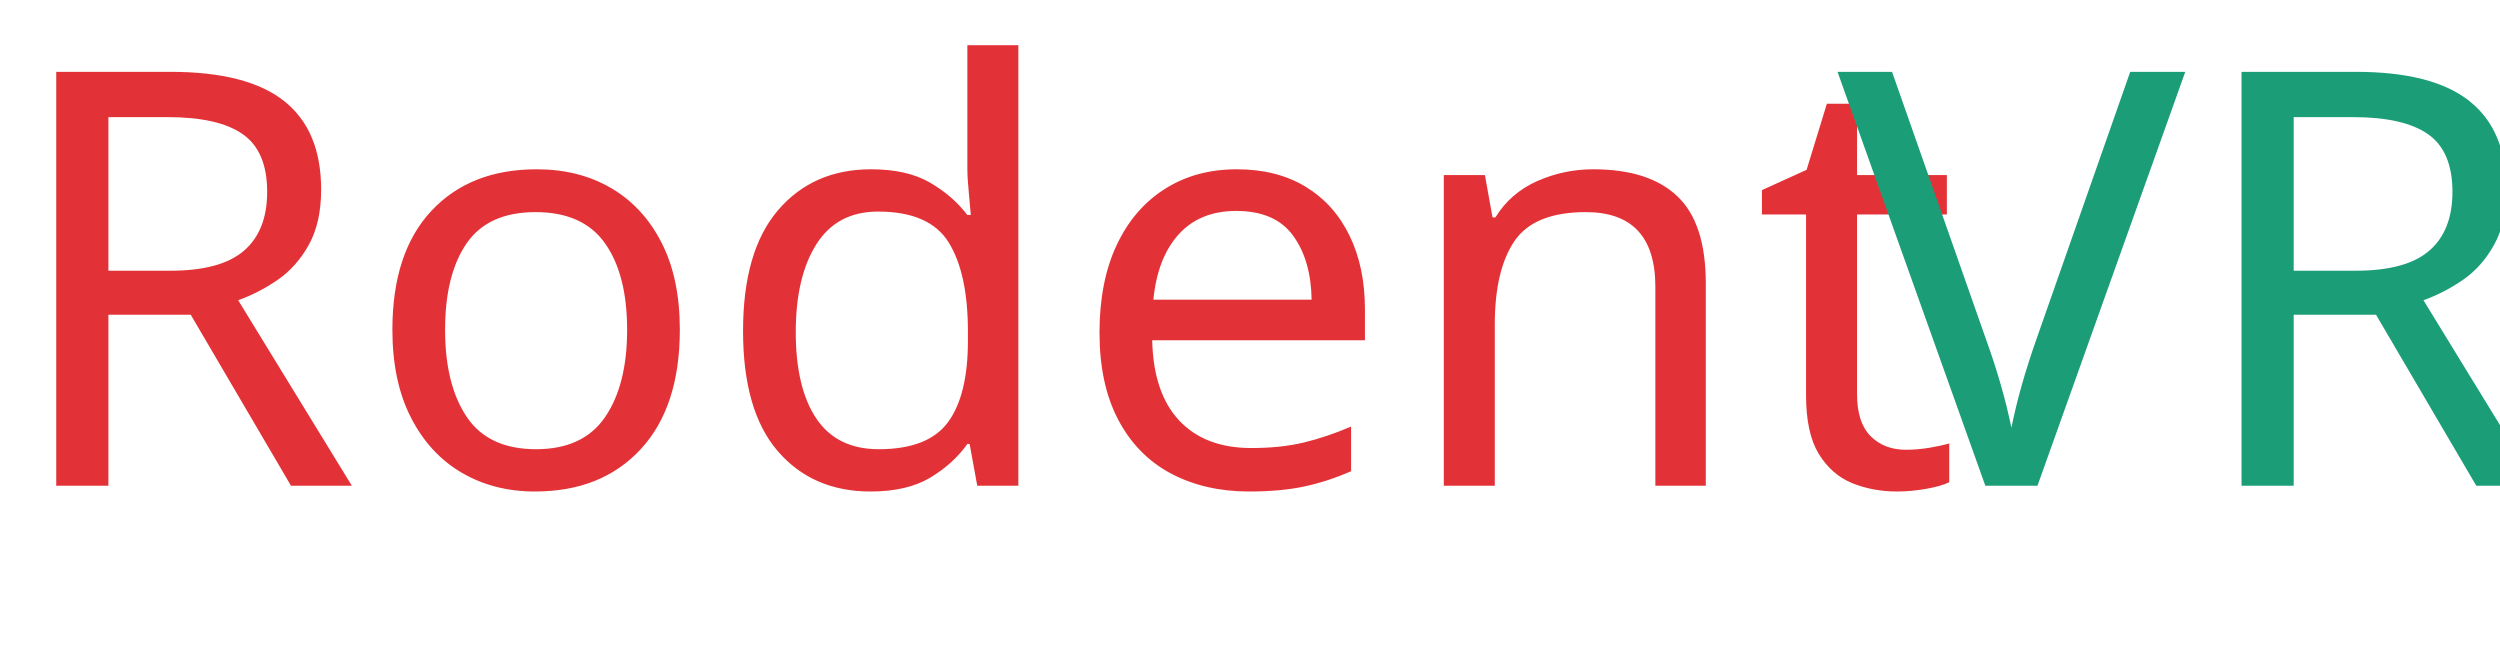
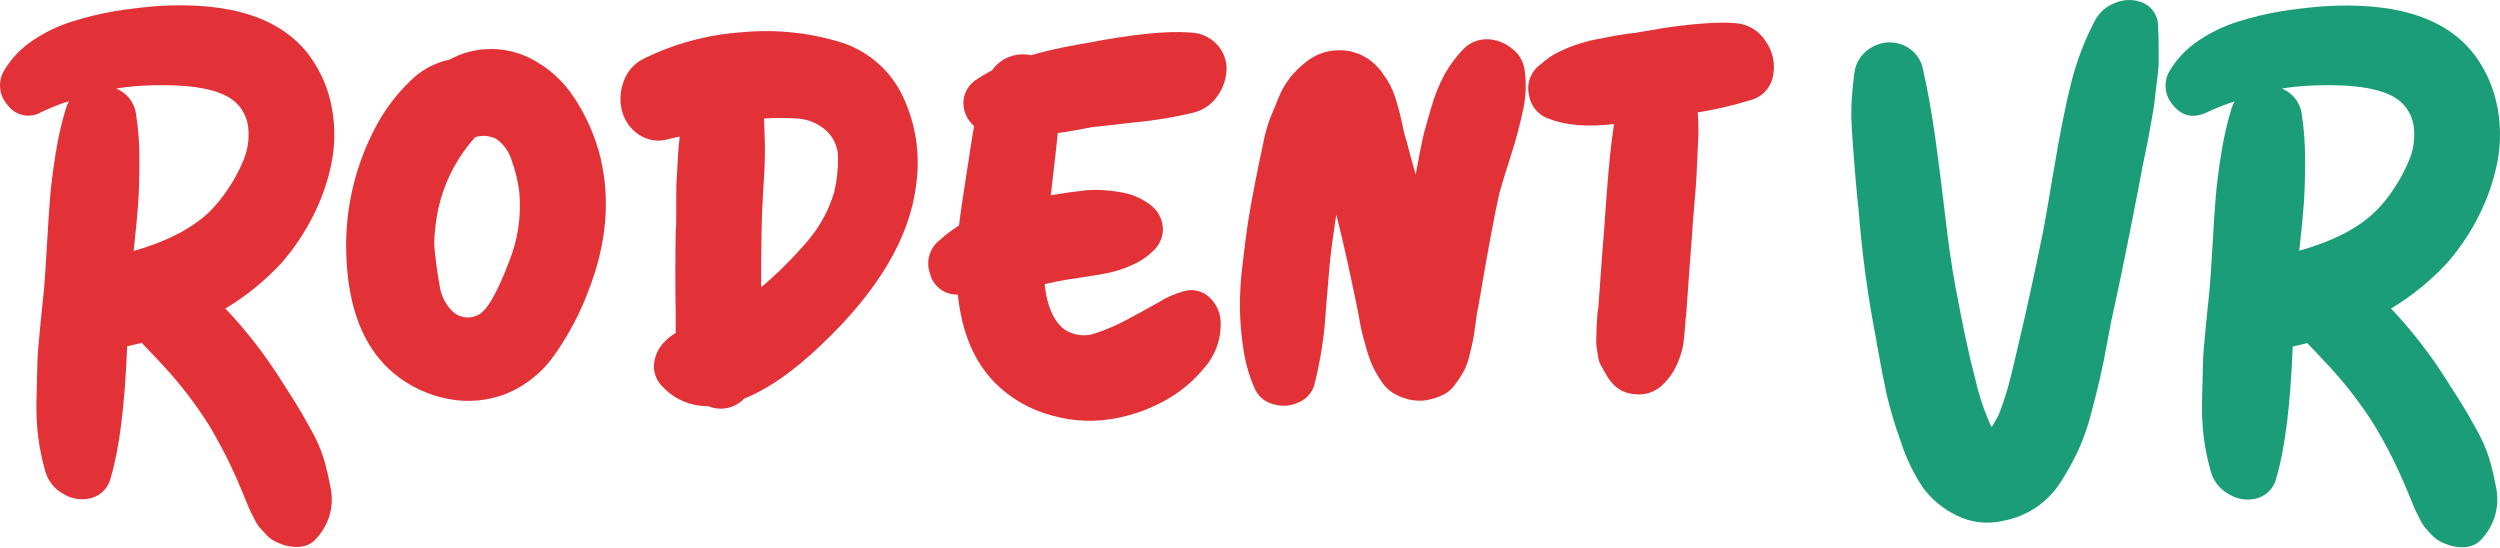
- <svg xmlns="http://www.w3.org/2000/svg" width="431.33" height="113.3" viewBox="0 0 431.33 113.3">
+ <svg xmlns="http://www.w3.org/2000/svg" width="430.27" height="94.19" viewBox="0 0 430.27 94.19">
  <defs>
    <style>
      .cls-1 {
-         font-size: 100px;
        fill: #e33237;
-         font-family: QuantumProfitRegular, Quantum Profit;
      }

      .cls-2 {
-         font-size: 36px;
-         fill: #000;
-       }
- 
-       .cls-3 {
        fill: #1b9e77;
-         letter-spacing: 0em;
      }
    </style>
  </defs>
  <g id="Layer_2" data-name="Layer 2">
    <g id="Layer_1-2" data-name="Layer 1">
-       <text class="cls-1" transform="translate(0 83.8)">Rodent<tspan class="cls-2" x="304.9" y="0"> </tspan>
-         <tspan class="cls-3" x="317.03" y="0">VR</tspan>
-       </text>
+       <g>
+         <path class="cls-1" d="M48.59,45.1a44.11,44.11,0,0,1-9.8,8,79.33,79.33,0,0,1,9.5,12.2q1.6,2.51,2.55,4t2.6,4.5a25.36,25.36,0,0,1,2.3,5.2c.43,1.5.82,3.13,1.15,4.9a10,10,0,0,1-.2,4.9,10.38,10.38,0,0,1-2.4,4.05q-1.8,1.91-5.3,1a12.34,12.34,0,0,1-1.7-.7,5.47,5.47,0,0,1-1.5-1.15c-.47-.5-.83-.9-1.1-1.2a8.1,8.1,0,0,1-1-1.65l-.75-1.5q-.15-.3-.75-1.8c-.4-1-.63-1.57-.7-1.7a82.2,82.2,0,0,0-5.6-11.1,68.42,68.42,0,0,0-7.5-9.8q-.7-.79-2.1-2.25c-.93-1-1.57-1.65-1.9-2l-2.5.6q-.6,15.1-2.8,22.5a4.69,4.69,0,0,1-3.3,3.6,6.11,6.11,0,0,1-4.9-.7,6.4,6.4,0,0,1-3.1-3.9,41.88,41.88,0,0,1-1.2-5.75,43.44,43.44,0,0,1-.3-6.95q.11-4,.15-5.9c0-1.26.22-3.6.55-7s.53-5.36.6-5.9q.2-2.3.5-7.55c.2-3.5.38-6.26.55-8.3s.48-4.5.95-7.4a57.06,57.06,0,0,1,1.8-7.85,5.51,5.51,0,0,1,.5-1.1,39,39,0,0,0-4.8,1.9,4.39,4.39,0,0,1-5.8-1.25A5,5,0,0,1,.79,12a16.06,16.06,0,0,1,4.8-5,25.43,25.43,0,0,1,7-3.35,52.88,52.88,0,0,1,7.3-1.75c2.3-.36,4.65-.65,7.05-.85Q46.29-.2,53.49,9.9a21.81,21.81,0,0,1,3.65,8.8,25,25,0,0,1-.1,9.45,35.45,35.45,0,0,1-3.15,9A39.33,39.33,0,0,1,48.59,45.1Zm-12.7-8.5a23.68,23.68,0,0,0,3.3-4,27.05,27.05,0,0,0,2.7-5,11.22,11.22,0,0,0,.85-5.4,6.92,6.92,0,0,0-2.15-4.55q-3.71-3.5-16-2.9a37.82,37.82,0,0,0-4.6.5,5.45,5.45,0,0,1,3.4,4.2,49.56,49.56,0,0,1,.6,8.1q0,4.5-.2,7.35T23,43.2Q31.39,40.8,35.89,36.6Z" />
+         <path class="cls-1" d="M103.39,27.3q2.51,10.9-2.1,22.7a48.36,48.36,0,0,1-5.8,11,18.91,18.91,0,0,1-8.3,6.75,18,18,0,0,1-10.1.9,20.79,20.79,0,0,1-9.2-4.3q-7.91-6.5-8.3-20.8a43.46,43.46,0,0,1,5.5-22.5,30.94,30.94,0,0,1,5.4-7,13.55,13.55,0,0,1,6.9-3.8A14.54,14.54,0,0,1,84,8.45,14.81,14.81,0,0,1,91.19,10a19.4,19.4,0,0,1,7.75,7A33.11,33.11,0,0,1,103.39,27.3ZM87.59,45.1a25.84,25.84,0,0,0,1.8-11.9,24.2,24.2,0,0,0-1.3-5.5,6.92,6.92,0,0,0-2.7-3.8,4.88,4.88,0,0,0-3.6-.3,27.15,27.15,0,0,0-6.9,16,14.38,14.38,0,0,0,0,4.2q.3,2.81.8,5.5a7.59,7.59,0,0,0,2.2,4.3,3.8,3.8,0,0,0,4.2.7Q84.39,53.51,87.59,45.1Z" />
+         <path class="cls-1" d="M145.09,7.4a17.69,17.69,0,0,1,10.4,9.4,26.65,26.65,0,0,1,2.2,14.9q-1.6,13.71-16.4,27.7-7,6.7-13.2,9.2a5.57,5.57,0,0,1-6.2,1.3,10.57,10.57,0,0,1-8-3.5,4.81,4.81,0,0,1-1.3-4,6.31,6.31,0,0,1,2-3.8,9,9,0,0,1,1.7-1.3V53.5q-.11-6,0-13.4c.07-.8.1-1.83.1-3.1V33.6c0-1,0-2.1.1-3.3s.13-2.38.2-3.55.17-2.25.3-3.25l-1.8.4a6,6,0,0,1-5.2-.7,7,7,0,0,1-2.9-3.95,8.36,8.36,0,0,1,.2-5.1,6.77,6.77,0,0,1,3.4-4,45.12,45.12,0,0,1,17-4.6A43.83,43.83,0,0,1,145.09,7.4ZM143.59,33a25.28,25.28,0,0,0,.65-5.85,6.41,6.41,0,0,0-1.85-4.5,8.28,8.28,0,0,0-5.1-2.25,43.12,43.12,0,0,0-5.8,0q.19,4.2.15,6.35c0,1.44-.13,3.55-.3,6.35s-.25,4.87-.25,6.2q-.1,4.5-.1,10.1c.13-.13.23-.2.3-.2a69.17,69.17,0,0,0,7.85-7.9A22.88,22.88,0,0,0,143.59,33Z" />
+         <path class="cls-1" d="M203.79,50.1a4.57,4.57,0,0,1,4.5,1.2,6.11,6.11,0,0,1,1.8,4.5,11.22,11.22,0,0,1-2.85,7.55A23.08,23.08,0,0,1,200.39,69a28.33,28.33,0,0,1-7.9,2.9A23.77,23.77,0,0,1,181,71.5a21.61,21.61,0,0,1-9.75-5.6q-5.4-5.49-6.4-15.2h-.3a4.73,4.73,0,0,1-4.5-3.65,5.06,5.06,0,0,1,1.6-5.65,25.29,25.29,0,0,1,3.4-2.6q.3-2.59,1.5-10.2,1-6.6,1.1-6.9a5.38,5.38,0,0,1-1.85-3.9,4.85,4.85,0,0,1,1.95-3.9,28.27,28.27,0,0,1,3-1.8,6.21,6.21,0,0,1,3.05-2.35,6.63,6.63,0,0,1,3.65-.25,76.6,76.6,0,0,1,7.9-1.8c.26-.06.66-.13,1.2-.2q12.3-2.4,18.3-1.9a6.48,6.48,0,0,1,4.65,2.1,6.14,6.14,0,0,1,1.6,4.25,8.33,8.33,0,0,1-1.55,4.55,7,7,0,0,1-4.2,2.9,71.32,71.32,0,0,1-9.95,1.65l-7.55.85c-.67.14-1.65.32-2.95.55s-2.25.39-2.85.45c-.07.94-.47,4.5-1.2,10.7,2.4-.4,4.41-.68,6.05-.85a22.53,22.53,0,0,1,5.75.3,11.46,11.46,0,0,1,5.4,2.25,5.44,5.44,0,0,1,2.1,4,5.17,5.17,0,0,1-1.8,4,11.41,11.41,0,0,1-3.6,2.35,19.93,19.93,0,0,1-3.9,1.3c-1.14.24-2.72.5-4.75.8s-3.39.52-4,.65l-2.3.5a17.28,17.28,0,0,0,.7,3.6q1.09,3.41,3.3,4.55a6,6,0,0,0,4.9.25A33.2,33.2,0,0,0,194,55q2.59-1.39,5.45-3A17,17,0,0,1,203.79,50.1Z" />
+         <path class="cls-1" d="M262.39,12a19,19,0,0,1-.2,6.65,76.64,76.64,0,0,1-2.15,8.1q-1.46,4.56-2,6.55-1.2,5.31-3.6,19.4a24.37,24.37,0,0,0-.45,2.7q-.25,1.91-.45,3c-.14.74-.35,1.69-.65,2.85a11.45,11.45,0,0,1-1.05,2.8,23,23,0,0,1-1.45,2.2A5.54,5.54,0,0,1,248.29,68a12.46,12.46,0,0,1-2.9.9,8.12,8.12,0,0,1-3.3-.25,9.4,9.4,0,0,1-2.55-1.15,6.88,6.88,0,0,1-1.95-2.1,19.08,19.08,0,0,1-1.4-2.5,20.51,20.51,0,0,1-1.05-3c-.37-1.3-.64-2.28-.8-3s-.35-1.63-.55-2.9q-1.9-9.49-3.8-17.1c-.14.87-.32,2.12-.55,3.75s-.35,2.52-.35,2.65q-.21,1.41-.9,10.05a67.36,67.36,0,0,1-2,12.95,4.63,4.63,0,0,1-2.8,3,6,6,0,0,1-4.45.2,4.65,4.65,0,0,1-3.05-2.75A26.2,26.2,0,0,1,214,60.1a51.69,51.69,0,0,1-.6-7,56.33,56.33,0,0,1,.45-7.55c.33-2.86.63-5.2.9-7s.66-4.06,1.2-6.8l.75-3.75c.1-.5.35-1.68.75-3.55a24.67,24.67,0,0,1,1.15-4.1c.36-.86.83-2,1.4-3.4a14.08,14.08,0,0,1,2-3.55,15.38,15.38,0,0,1,2.55-2.55,9.07,9.07,0,0,1,5.7-2.2,8.88,8.88,0,0,1,5.8,1.9,10.52,10.52,0,0,1,1.8,1.9,22.72,22.72,0,0,1,1.35,2.1,14.1,14.1,0,0,1,1,2.45c.3,1,.53,1.79.7,2.45s.36,1.55.6,2.65a17.8,17.8,0,0,0,.65,2.45q.5,2,1.5,5.5.8-4.39,1.2-6.15c.26-1.16.75-2.93,1.45-5.3a29.14,29.14,0,0,1,2.4-5.95A22.15,22.15,0,0,1,252,8.3a5.71,5.71,0,0,1,4-1.55,7,7,0,0,1,4.15,1.55A5.52,5.52,0,0,1,262.39,12Z" />
+         <path class="cls-1" d="M298.89,4a6.65,6.65,0,0,1,5,3.1,7.56,7.56,0,0,1,1.25,6,5.25,5.25,0,0,1-3.95,4.15,65,65,0,0,1-9,2.1,38.62,38.62,0,0,1,.05,5.35c-.1,2.37-.19,4.17-.25,5.4s-.2,3-.4,5.35-.34,4.1-.4,5.3q-.3,3.7-1,13.6a3.42,3.42,0,0,0-.1,1c-.14,1.87-.29,3.29-.45,4.25a14.17,14.17,0,0,1-1.15,3.4,10.75,10.75,0,0,1-2.7,3.55,5.79,5.79,0,0,1-4.35,1.3,5.59,5.59,0,0,1-4.05-2,8.11,8.11,0,0,1-1.05-1.55c-.3-.56-.57-1-.8-1.4a4,4,0,0,1-.5-1.6c-.1-.7-.19-1.2-.25-1.5a7.26,7.26,0,0,1-.05-1.7c0-.83.05-1.35.05-1.55s0-.81.1-1.85a8,8,0,0,1,.2-1.75q.69-9.9,1-13.5c.06-1.06.2-2.93.4-5.6s.4-5,.6-6.95.43-3.81.7-5.55q-6.81.81-11.2-.9a5.11,5.11,0,0,1-3.45-4.15A5,5,0,0,1,265,11.2c.53-.46,1.05-.88,1.55-1.25a10.58,10.58,0,0,1,1.7-1q.94-.45,1.65-.75a19.45,19.45,0,0,1,1.85-.65l1.7-.5c.36-.1,1-.23,1.95-.4s1.53-.28,1.8-.35.93-.18,2-.35,1.7-.25,1.9-.25l2.45-.4,2.65-.45c.53-.1,1.35-.21,2.45-.35l2.65-.3,2.45-.2c1-.06,1.86-.1,2.7-.1S298.09,3.94,298.89,4Z" />
+         <path class="cls-2" d="M360.52,3.6A6.41,6.41,0,0,1,364.17.45a6,6,0,0,1,4.8.1,4.32,4.32,0,0,1,2.45,4c.06,1,.1,2.07.1,3.2s0,2.15,0,3.05-.14,2-.3,3.25-.29,2.27-.35,3-.24,1.82-.5,3.25-.45,2.45-.55,3.05-.32,1.69-.65,3.25-.54,2.59-.6,3.05q-2.81,14.7-4.7,23.3-.4,1.6-1.1,5.45t-1.3,6.5c-.4,1.77-.94,3.9-1.6,6.4a37.67,37.67,0,0,1-2.3,6.45,47.42,47.42,0,0,1-3,5.35,15,15,0,0,1-4.25,4.3,15.42,15.42,0,0,1-5.6,2.25,11.85,11.85,0,0,1-8-.95A15.64,15.64,0,0,1,331,84a31,31,0,0,1-3.85-8,72.72,72.72,0,0,1-2.45-8.15c-.44-2-.95-4.66-1.55-8a5,5,0,0,1-.2-1.2,195.76,195.76,0,0,1-3.1-22.9q-.21-1.59-.45-4.5c-.17-1.93-.3-3.55-.4-4.85s-.2-2.78-.3-4.45a39.23,39.23,0,0,1,0-4.85c.1-1.56.25-3.08.45-4.55a5.86,5.86,0,0,1,3.15-4.5,6,6,0,0,1,5.35-.25A5.7,5.7,0,0,1,331,12.1q1.2,5.31,2.1,11.8t1.7,13.4q.8,6.9,1.7,11.8,2,10.71,3.4,15.9a41.94,41.94,0,0,0,2.4,7.5,5.13,5.13,0,0,0,.5,1q1.1-1.89,1.2-2.1c.4-1,.86-2.36,1.4-4.1s1.16-4.5,2.1-8.5q1.8-7.59,4-18.3.5-2.4,2-11.4t2.95-14.8A48.67,48.67,0,0,1,360.52,3.6Z" />
+         <path class="cls-2" d="M421.32,45.1a44.11,44.11,0,0,1-9.8,8A80,80,0,0,1,421,65.3q1.59,2.51,2.55,4t2.6,4.5a25.92,25.92,0,0,1,2.3,5.2q.64,2.25,1.15,4.9a10.15,10.15,0,0,1-.2,4.9A10.38,10.38,0,0,1,427,92.9q-1.8,1.91-5.3,1a12.34,12.34,0,0,1-1.7-.7,5.19,5.19,0,0,1-1.5-1.15c-.47-.5-.84-.9-1.1-1.2a8.1,8.1,0,0,1-1-1.65l-.75-1.5q-.15-.3-.75-1.8c-.4-1-.64-1.57-.7-1.7a83.39,83.39,0,0,0-5.6-11.1,69.92,69.92,0,0,0-7.5-9.8q-.71-.79-2.1-2.25c-.94-1-1.57-1.65-1.9-2l-2.5.6q-.6,15.1-2.8,22.5a4.72,4.72,0,0,1-3.3,3.6,6.11,6.11,0,0,1-4.9-.7,6.37,6.37,0,0,1-3.1-3.9,39.1,39.1,0,0,1-1.2-5.75,43.44,43.44,0,0,1-.3-6.95q.09-4,.15-5.9c0-1.26.21-3.6.55-7s.53-5.36.6-5.9q.19-2.3.5-7.55c.2-3.5.38-6.26.55-8.3s.48-4.5.95-7.4a54.28,54.28,0,0,1,1.8-7.85,5.51,5.51,0,0,1,.5-1.1,39,39,0,0,0-4.8,1.9q-3.51,1.61-5.8-1.25a5,5,0,0,1-.5-6.05,16.06,16.06,0,0,1,4.8-5,25.29,25.29,0,0,1,6.95-3.35,52.54,52.54,0,0,1,7.3-1.75c2.3-.36,4.65-.65,7.05-.85Q419-.2,426.22,9.9a22,22,0,0,1,3.65,8.8,25.22,25.22,0,0,1-.1,9.45,36.23,36.23,0,0,1-3.15,9A39.75,39.75,0,0,1,421.32,45.1Zm-12.7-8.5a23.68,23.68,0,0,0,3.3-4,28.3,28.3,0,0,0,2.7-5,11.34,11.34,0,0,0,.85-5.4,7,7,0,0,0-2.15-4.55q-3.7-3.5-16-2.9a37.6,37.6,0,0,0-4.6.5,5.47,5.47,0,0,1,3.4,4.2,49.56,49.56,0,0,1,.6,8.1q0,4.5-.2,7.35c-.14,1.9-.4,4.65-.8,8.25Q404.12,40.8,408.62,36.6Z" />
+       </g>
    </g>
  </g>
</svg>
